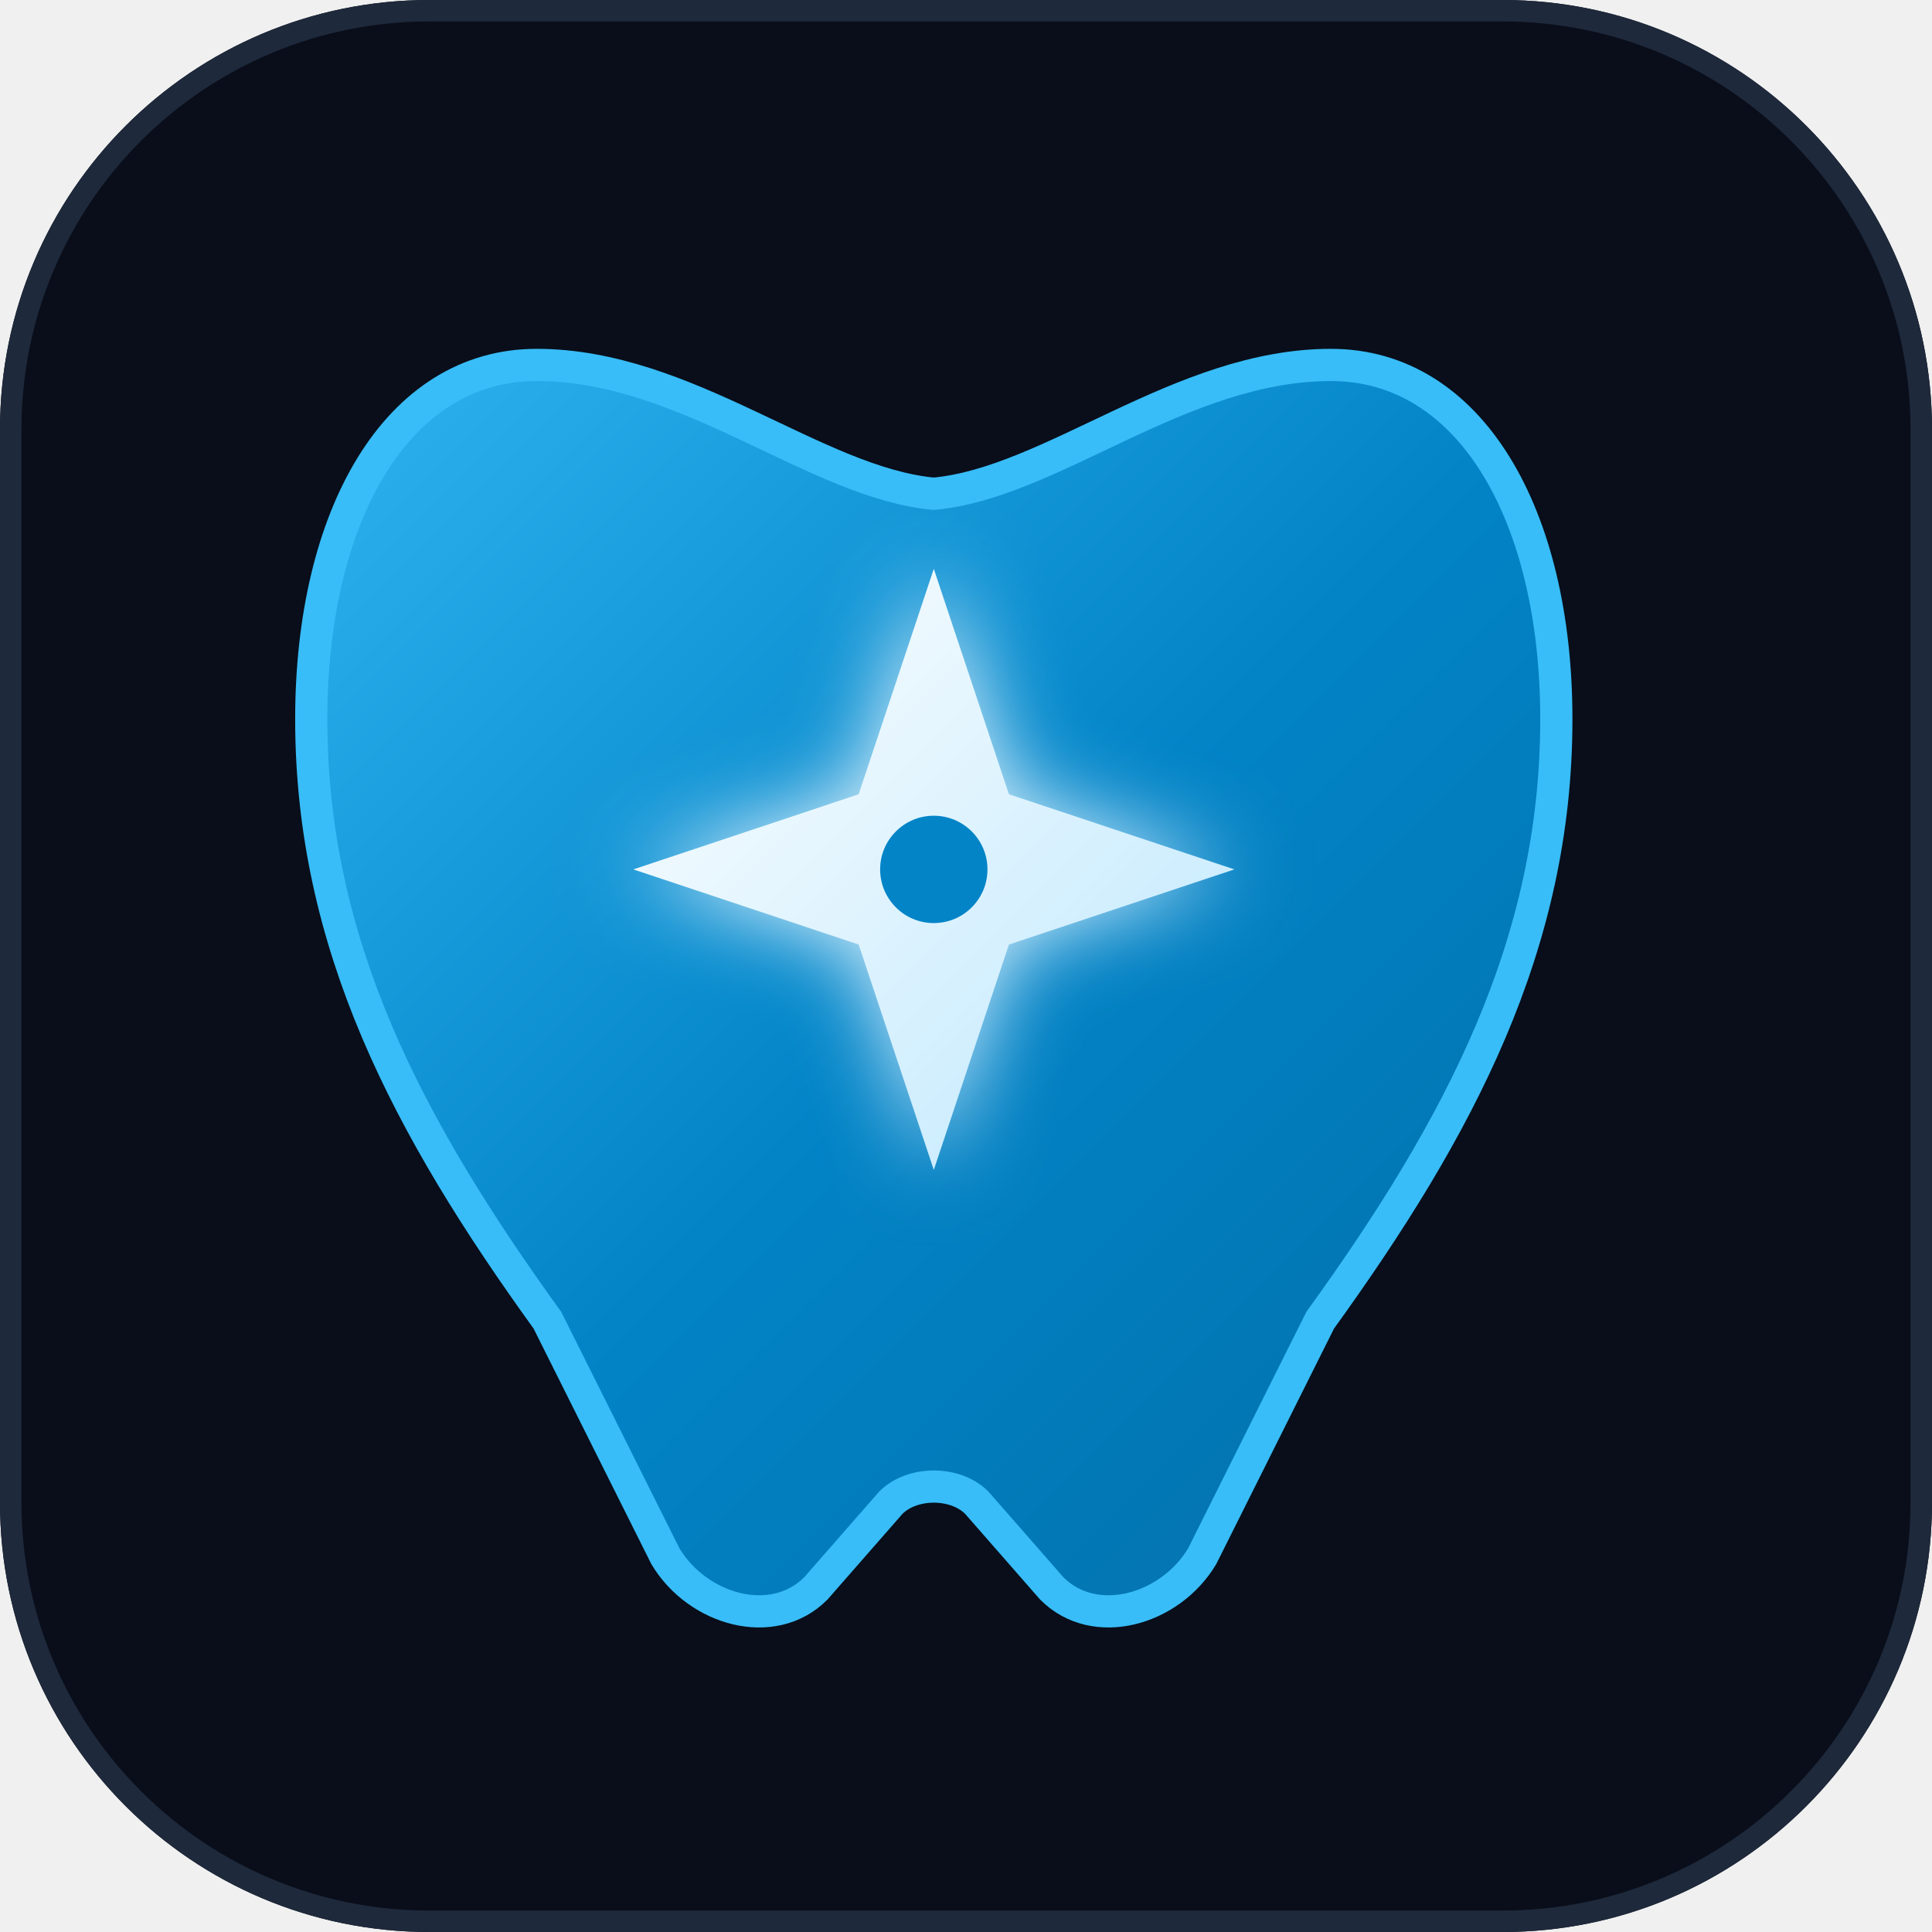
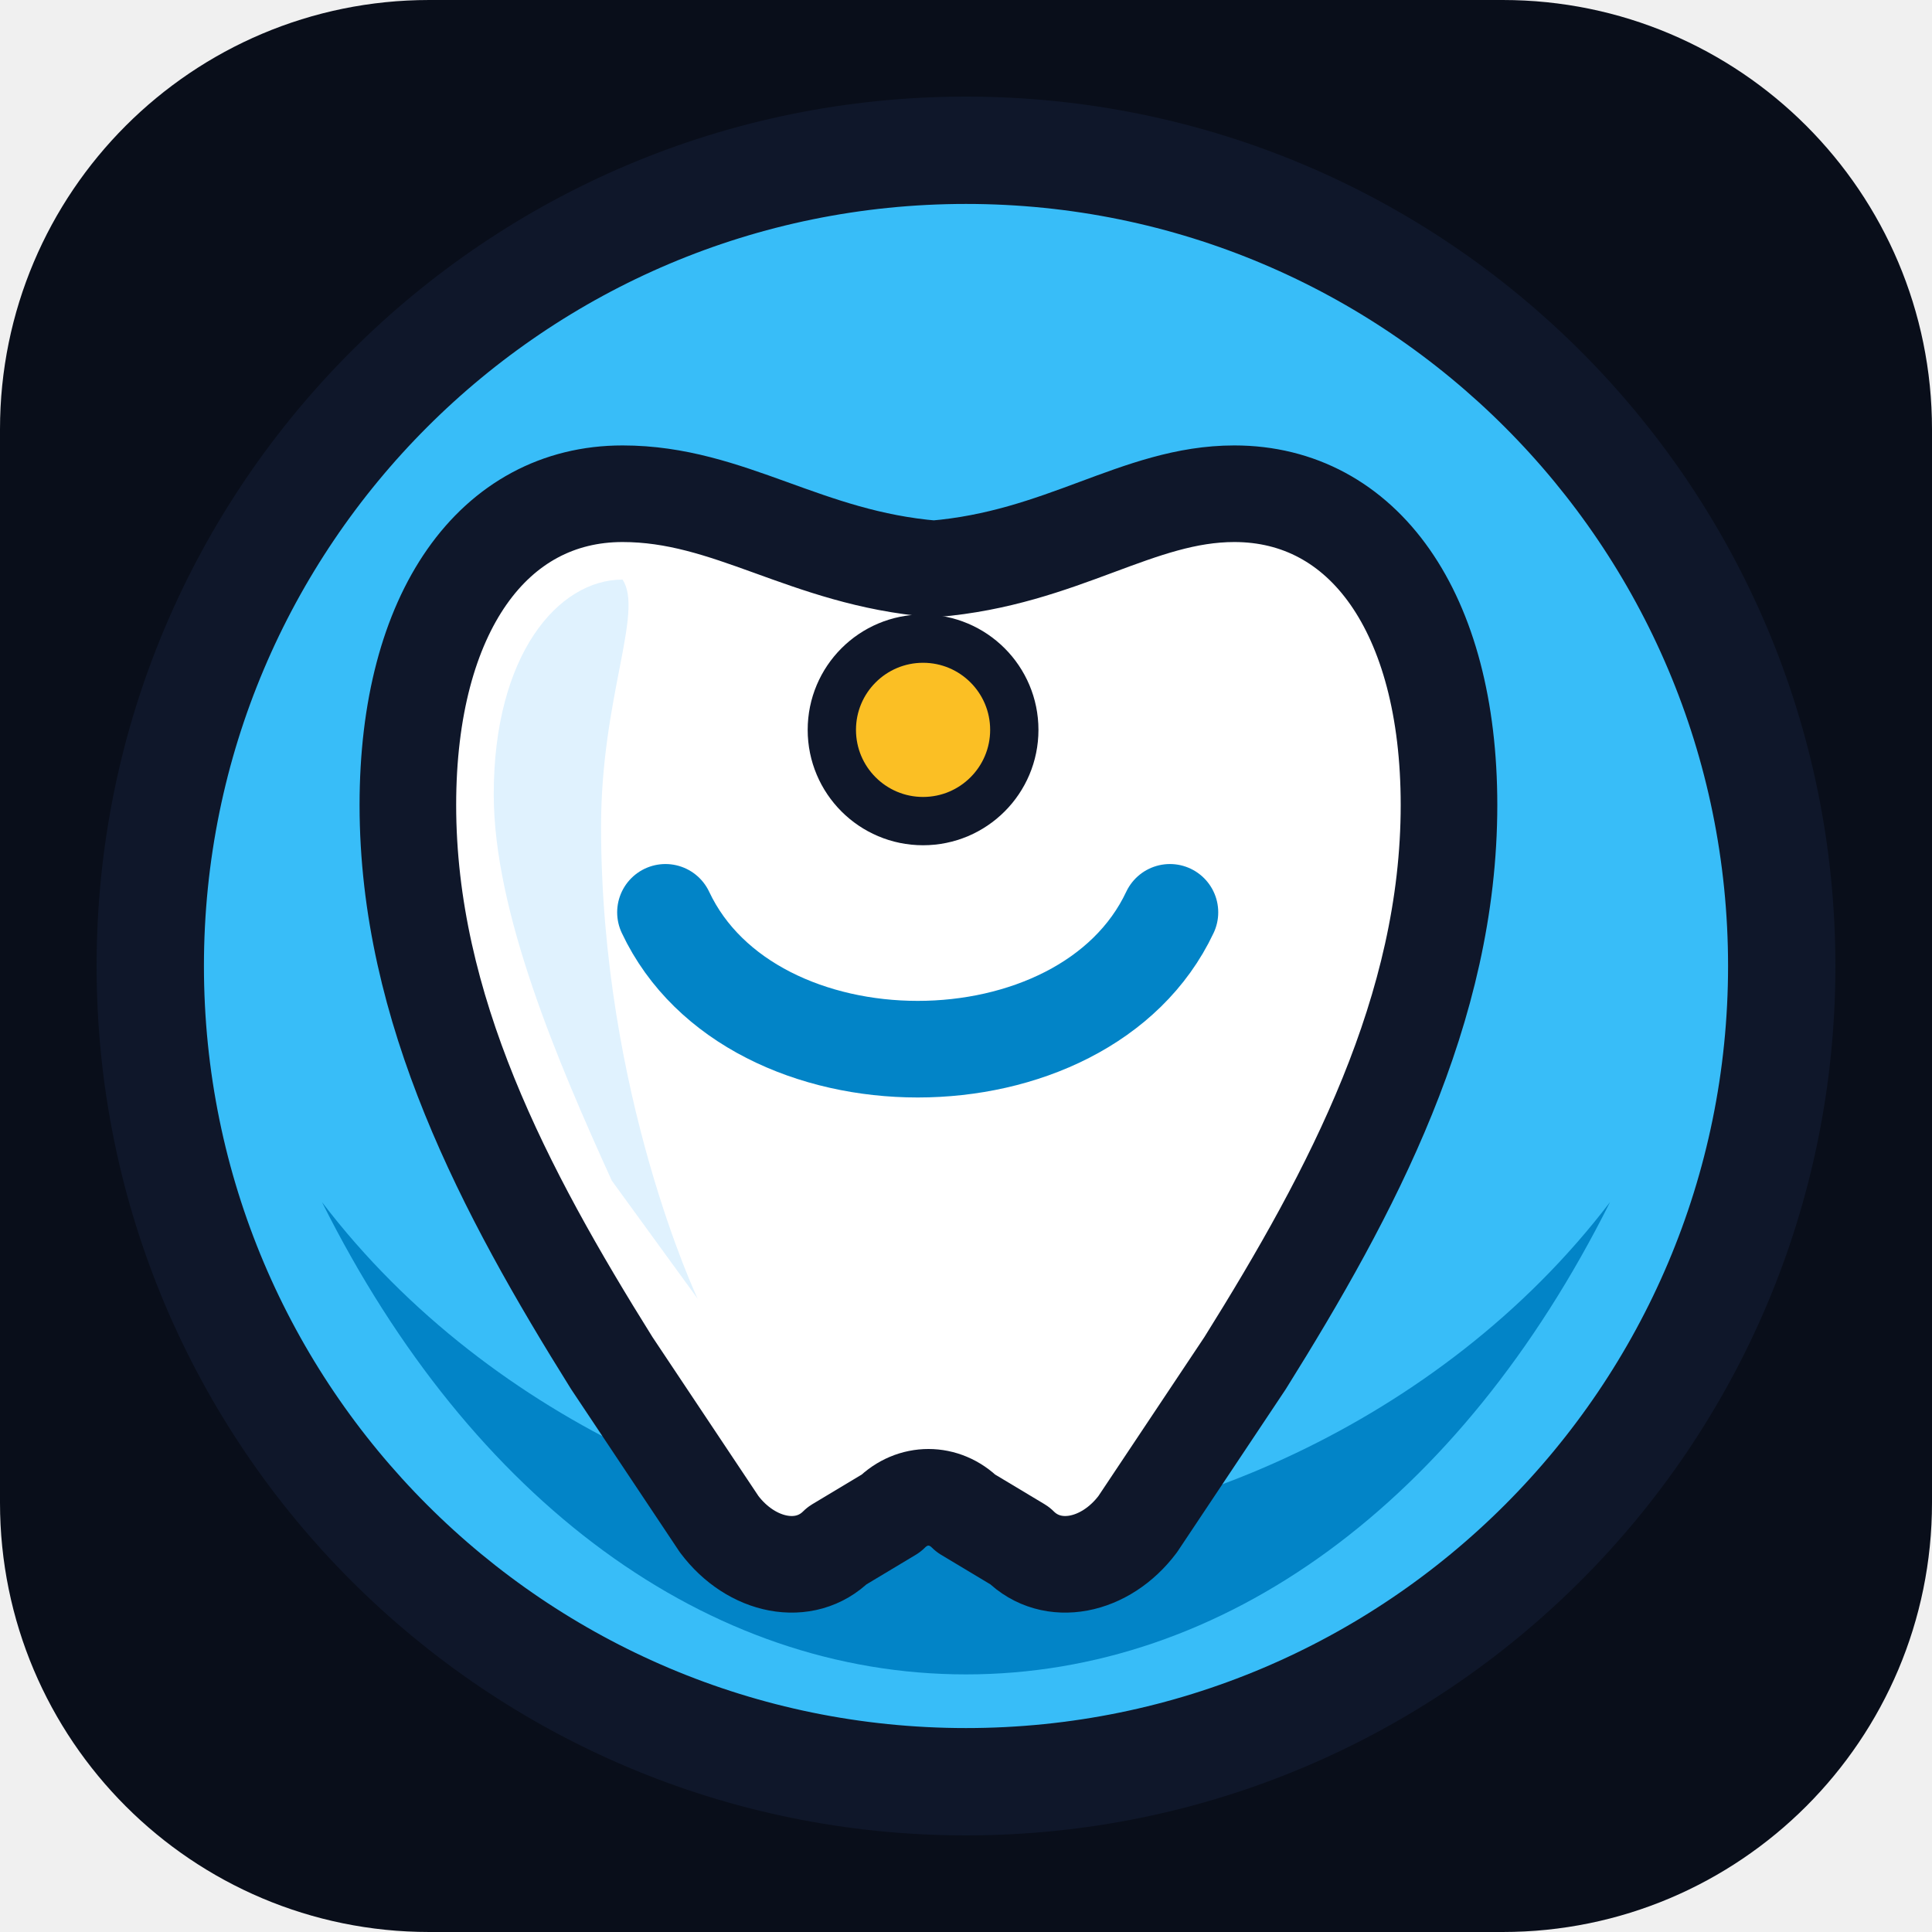
<svg xmlns="http://www.w3.org/2000/svg" viewBox="0 0 180 180" width="180" height="180" fill="none">
  <rect width="180" height="180" rx="40" fill="#090E1A" />
-   <rect x="1" y="1" width="178" height="178" rx="39" stroke="#1E293B" stroke-width="2" />
-   <defs>
-     <linearGradient id="appleGrad" x1="20" y1="20" x2="160" y2="160" gradientUnits="userSpaceOnUse">
-       <stop offset="0%" stop-color="#38BDF8" />
-       <stop offset="50%" stop-color="#0284C7" />
-       <stop offset="100%" stop-color="#0369A1" />
-     </linearGradient>
-     <linearGradient id="appleSpark" x1="60" y1="50" x2="120" y2="110" gradientUnits="userSpaceOnUse">
-       <stop offset="0%" stop-color="#FFFFFF" />
-       <stop offset="100%" stop-color="#BAE6FD" />
-     </linearGradient>
-     <filter id="appleGlow" x="-20%" y="-20%" width="140%" height="140%">
-       <feGaussianBlur stdDeviation="4" result="blur" />
-       <feComposite in="SourceGraphic" in2="blur" operator="over" />
-     </filter>
-   </defs>
-   <path d="M50 34C37 34 29 48 29 67C29 88 38 105 51 123L62 145C65 150 72 152 76 148L83 140C85 138 89 138 91 140L98 148C102 152 109 150 112 145L123 123C136 105 145 88 145 67C145 48 137 34 124 34C110 34 98 45 87 46C76 45 64 34 50 34Z" fill="url(#appleGrad)" stroke="#38BDF8" stroke-width="3" />
-   <path d="M87 53L94 74L115 81L94 88L87 109L80 88L59 81L80 74L87 53Z" fill="url(#appleSpark)" filter="url(#appleGlow)" />
-   <circle cx="87" cy="81" r="5" fill="#0284C7" />
+   <circle cx="90" cy="90" r="76" fill="#38BDF8" stroke="#0F172A" stroke-width="10" />
+   <path d="M30 112C44 140 66 156 90 156C114 156 136 140 150 112C134 133 108 143 90 143C72 143 46 133 30 112Z" fill="#0284C7" />
+   <path d="M58 46C46 46 38 57 38 75C38 94 47 111 57 127L67 142C70 146 75 147 78 144L83 141C85 139 88 139 90 141L95 144C98 147 103 146 106 142L116 127C126 111 135 94 135 75C135 57 127 46 115 46C106 46 99 52 87 53C75 52 68 46 58 46Z" fill="#FFFFFF" stroke="#0F172A" stroke-width="9" stroke-linejoin="round" />
+   <path d="M58 54C52 54 46 61 46 74C46 85 52 99 57 110L65 121C65 121 56 102 56 77C56 65 60 57 58 54Z" fill="#E0F2FE" />
+   <path d="M62 85C70 102 101 102 109 85" stroke="#0284C7" stroke-width="9" stroke-linecap="round" />
+   <circle cx="86" cy="68" r="8.5" fill="#FBBF24" stroke="#0F172A" stroke-width="4.5" />
</svg>
